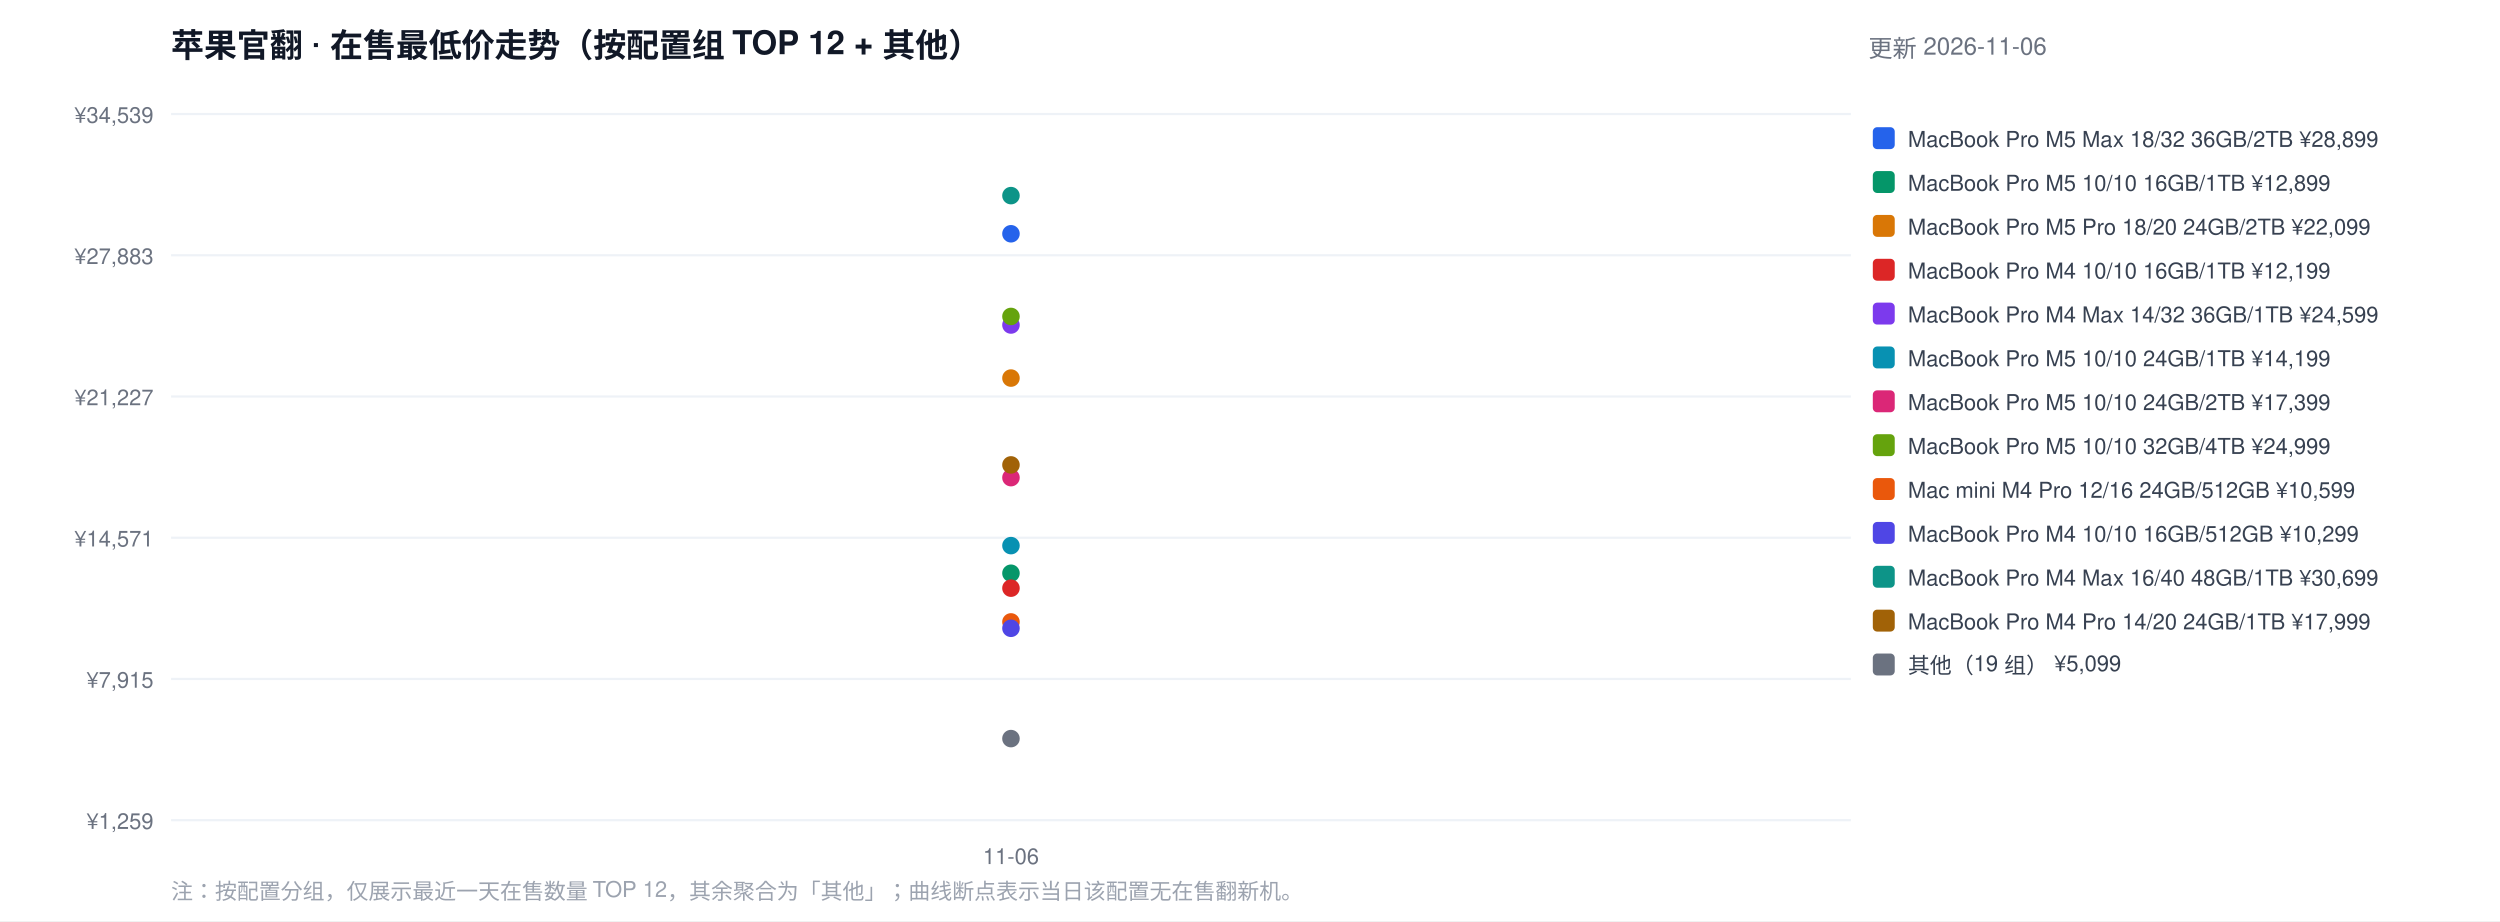
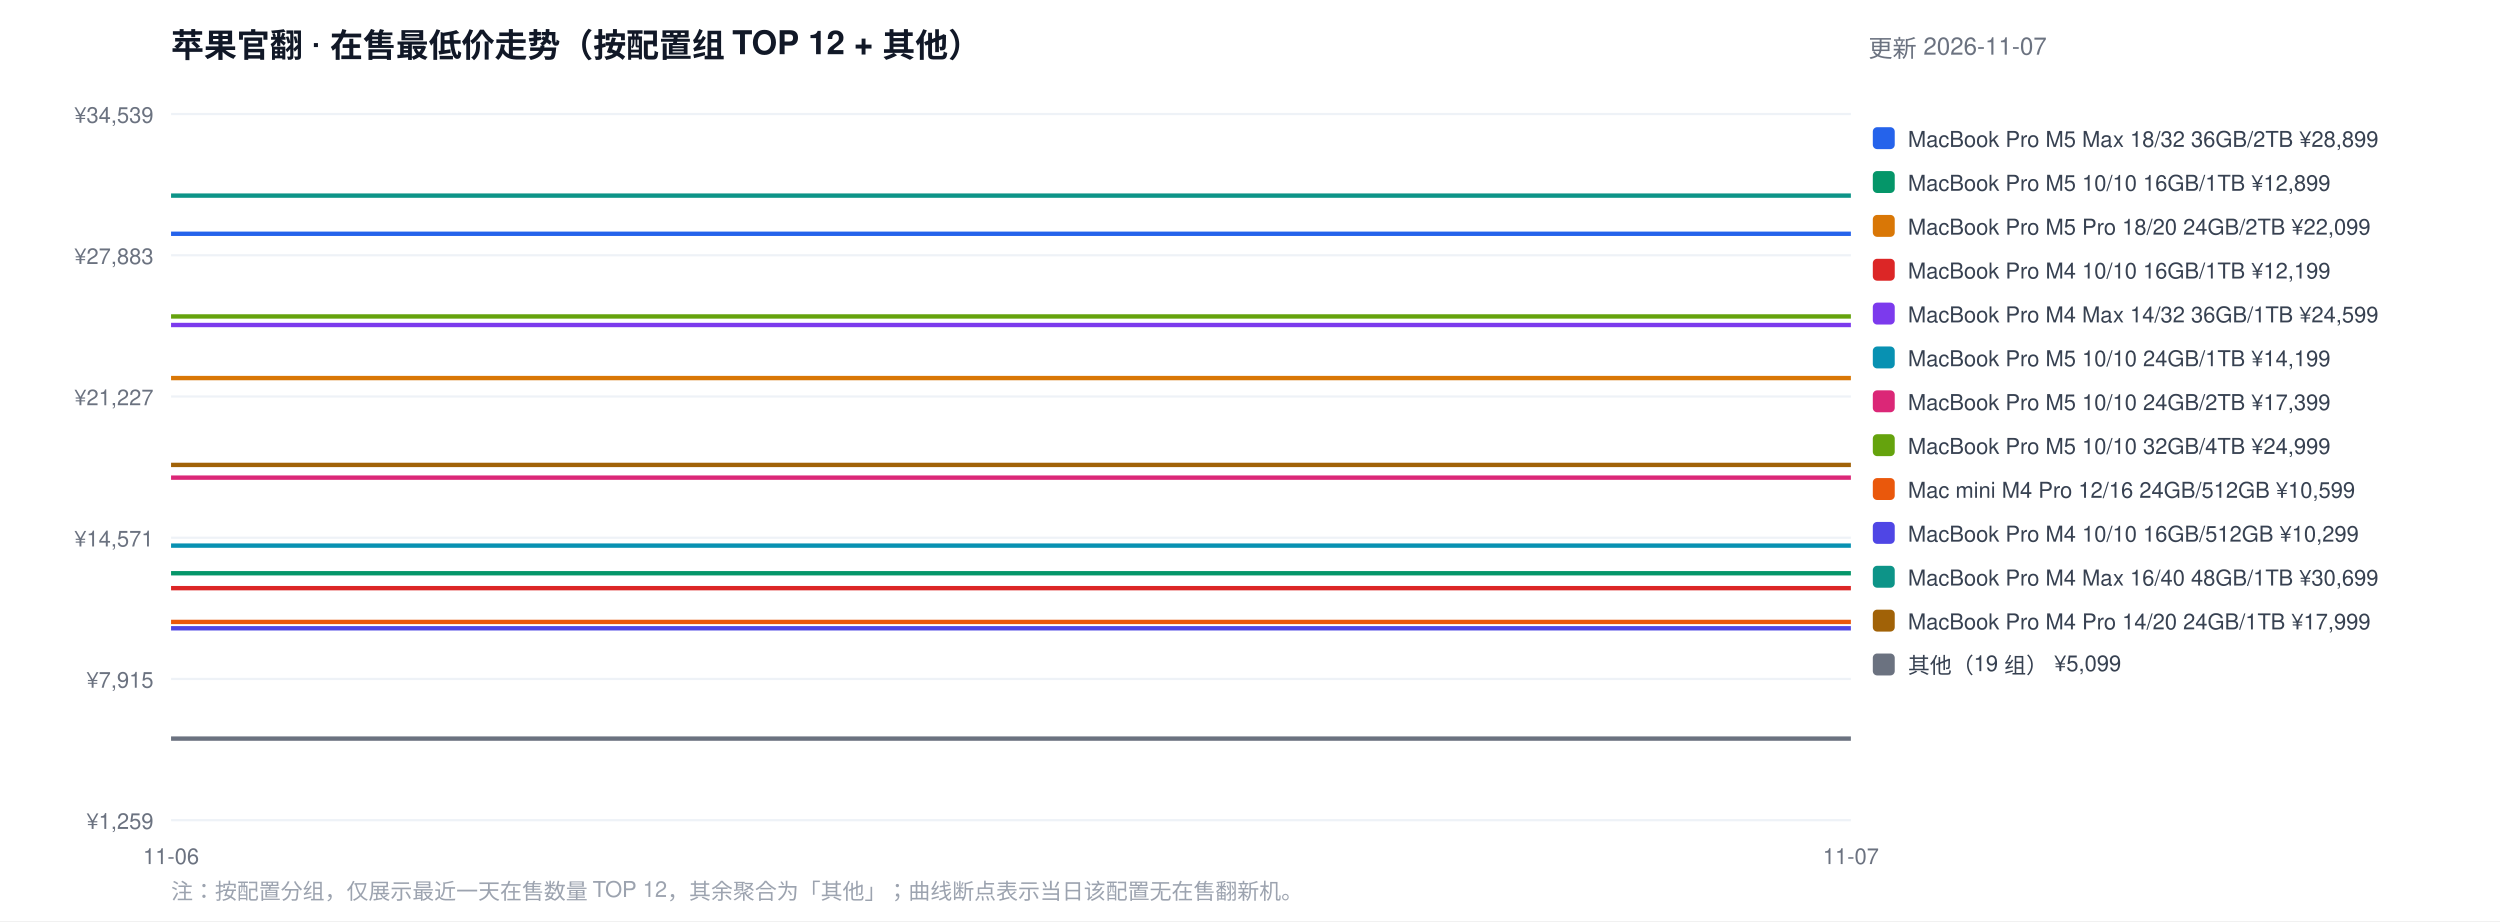
<svg xmlns="http://www.w3.org/2000/svg" width="1140" height="420" viewBox="0 0 1140 420" font-family="-apple-system,Segoe UI,Helvetica,Arial,sans-serif">
  <rect width="1140" height="420" fill="#ffffff" />
  <text x="78" y="26" font-size="15" font-weight="600" fill="#111827">苹果官翻 · 在售最低价走势（按配置组 TOP 12 + 其他）</text>
-   <text x="852" y="26" font-size="11" fill="#6b7280">更新 2026-11-06</text>
+   <text x="852" y="26" font-size="11" fill="#6b7280">更新 2026-11-07</text>
  <line x1="78" y1="374.0" x2="844" y2="374.0" stroke="#eef2f7" />
  <text x="70" y="378.0" font-size="10" fill="#6b7280" text-anchor="end">¥1,259</text>
  <line x1="78" y1="309.6" x2="844" y2="309.6" stroke="#eef2f7" />
  <text x="70" y="313.6" font-size="10" fill="#6b7280" text-anchor="end">¥7,915</text>
  <line x1="78" y1="245.2" x2="844" y2="245.2" stroke="#eef2f7" />
  <text x="70" y="249.2" font-size="10" fill="#6b7280" text-anchor="end">¥14,571</text>
  <line x1="78" y1="180.8" x2="844" y2="180.8" stroke="#eef2f7" />
  <text x="70" y="184.8" font-size="10" fill="#6b7280" text-anchor="end">¥21,227</text>
  <line x1="78" y1="116.4" x2="844" y2="116.4" stroke="#eef2f7" />
  <text x="70" y="120.4" font-size="10" fill="#6b7280" text-anchor="end">¥27,883</text>
  <line x1="78" y1="52.0" x2="844" y2="52.0" stroke="#eef2f7" />
  <text x="70" y="56.0" font-size="10" fill="#6b7280" text-anchor="end">¥34,539</text>
-   <text x="461.0" y="394" font-size="10" fill="#6b7280" text-anchor="middle">11-06</text>
-   <circle cx="461.0" cy="106.6" r="4" fill="#2563eb" />
-   <circle cx="461.0" cy="261.4" r="4" fill="#059669" />
-   <circle cx="461.0" cy="172.4" r="4" fill="#d97706" />
-   <circle cx="461.0" cy="268.2" r="4" fill="#dc2626" />
-   <circle cx="461.0" cy="148.2" r="4" fill="#7c3aed" />
-   <circle cx="461.0" cy="248.8" r="4" fill="#0891b2" />
-   <circle cx="461.0" cy="217.8" r="4" fill="#db2777" />
-   <circle cx="461.0" cy="144.3" r="4" fill="#65a30d" />
-   <circle cx="461.0" cy="283.6" r="4" fill="#ea580c" />
-   <circle cx="461.0" cy="286.5" r="4" fill="#4f46e5" />
-   <circle cx="461.0" cy="89.2" r="4" fill="#0d9488" />
-   <circle cx="461.0" cy="212.0" r="4" fill="#a16207" />
-   <circle cx="461.0" cy="336.8" r="4" fill="#6b7280" />
+   <text x="78.0" y="394" font-size="10" fill="#6b7280" text-anchor="middle">11-06</text>
+   <text x="844.0" y="394" font-size="10" fill="#6b7280" text-anchor="middle">11-07</text>
+   <polyline fill="none" stroke="#2563eb" stroke-width="2" points="78.0,106.6 844.0,106.6" />
+   <polyline fill="none" stroke="#059669" stroke-width="2" points="78.0,261.4 844.0,261.4" />
+   <polyline fill="none" stroke="#d97706" stroke-width="2" points="78.0,172.4 844.0,172.4" />
+   <polyline fill="none" stroke="#dc2626" stroke-width="2" points="78.0,268.2 844.0,268.2" />
+   <polyline fill="none" stroke="#7c3aed" stroke-width="2" points="78.0,148.2 844.0,148.2" />
+   <polyline fill="none" stroke="#0891b2" stroke-width="2" points="78.0,248.8 844.0,248.8" />
+   <polyline fill="none" stroke="#db2777" stroke-width="2" points="78.0,217.8 844.0,217.8" />
+   <polyline fill="none" stroke="#65a30d" stroke-width="2" points="78.0,144.3 844.0,144.3" />
+   <polyline fill="none" stroke="#ea580c" stroke-width="2" points="78.0,283.6 844.0,283.6" />
+   <polyline fill="none" stroke="#4f46e5" stroke-width="2" points="78.0,286.5 844.0,286.5" />
+   <polyline fill="none" stroke="#0d9488" stroke-width="2" points="78.0,89.2 844.0,89.2" />
+   <polyline fill="none" stroke="#a16207" stroke-width="2" points="78.0,212.0 844.0,212.0" />
+   <polyline fill="none" stroke="#6b7280" stroke-width="2" points="78.0,336.8 844.0,336.8" />
  <rect x="854" y="58" width="10" height="10" rx="2" fill="#2563eb" />
  <text x="870" y="67" font-size="10" fill="#374151">MacBook Pro M5 Max 18/32 36GB/2TB ¥28,899</text>
  <rect x="854" y="78" width="10" height="10" rx="2" fill="#059669" />
  <text x="870" y="87" font-size="10" fill="#374151">MacBook Pro M5 10/10 16GB/1TB ¥12,899</text>
  <rect x="854" y="98" width="10" height="10" rx="2" fill="#d97706" />
  <text x="870" y="107" font-size="10" fill="#374151">MacBook Pro M5 Pro 18/20 24GB/2TB ¥22,099</text>
  <rect x="854" y="118" width="10" height="10" rx="2" fill="#dc2626" />
  <text x="870" y="127" font-size="10" fill="#374151">MacBook Pro M4 10/10 16GB/1TB ¥12,199</text>
  <rect x="854" y="138" width="10" height="10" rx="2" fill="#7c3aed" />
  <text x="870" y="147" font-size="10" fill="#374151">MacBook Pro M4 Max 14/32 36GB/1TB ¥24,599</text>
  <rect x="854" y="158" width="10" height="10" rx="2" fill="#0891b2" />
  <text x="870" y="167" font-size="10" fill="#374151">MacBook Pro M5 10/10 24GB/1TB ¥14,199</text>
  <rect x="854" y="178" width="10" height="10" rx="2" fill="#db2777" />
  <text x="870" y="187" font-size="10" fill="#374151">MacBook Pro M5 10/10 24GB/2TB ¥17,399</text>
  <rect x="854" y="198" width="10" height="10" rx="2" fill="#65a30d" />
  <text x="870" y="207" font-size="10" fill="#374151">MacBook Pro M5 10/10 32GB/4TB ¥24,999</text>
  <rect x="854" y="218" width="10" height="10" rx="2" fill="#ea580c" />
  <text x="870" y="227" font-size="10" fill="#374151">Mac mini M4 Pro 12/16 24GB/512GB ¥10,599</text>
  <rect x="854" y="238" width="10" height="10" rx="2" fill="#4f46e5" />
  <text x="870" y="247" font-size="10" fill="#374151">MacBook Pro M4 10/10 16GB/512GB ¥10,299</text>
  <rect x="854" y="258" width="10" height="10" rx="2" fill="#0d9488" />
  <text x="870" y="267" font-size="10" fill="#374151">MacBook Pro M4 Max 16/40 48GB/1TB ¥30,699</text>
  <rect x="854" y="278" width="10" height="10" rx="2" fill="#a16207" />
  <text x="870" y="287" font-size="10" fill="#374151">MacBook Pro M4 Pro 14/20 24GB/1TB ¥17,999</text>
  <rect x="854" y="298" width="10" height="10" rx="2" fill="#6b7280" />
  <text x="870" y="307" font-size="10" fill="#374151">其他（19 组） ¥5,099</text>
  <text x="78" y="410" font-size="10" fill="#9ca3af">注：按配置分组，仅展示最近一天在售数量 TOP 12，其余聚合为「其他」；曲线断点表示当日该配置无在售翻新机。</text>
</svg>
